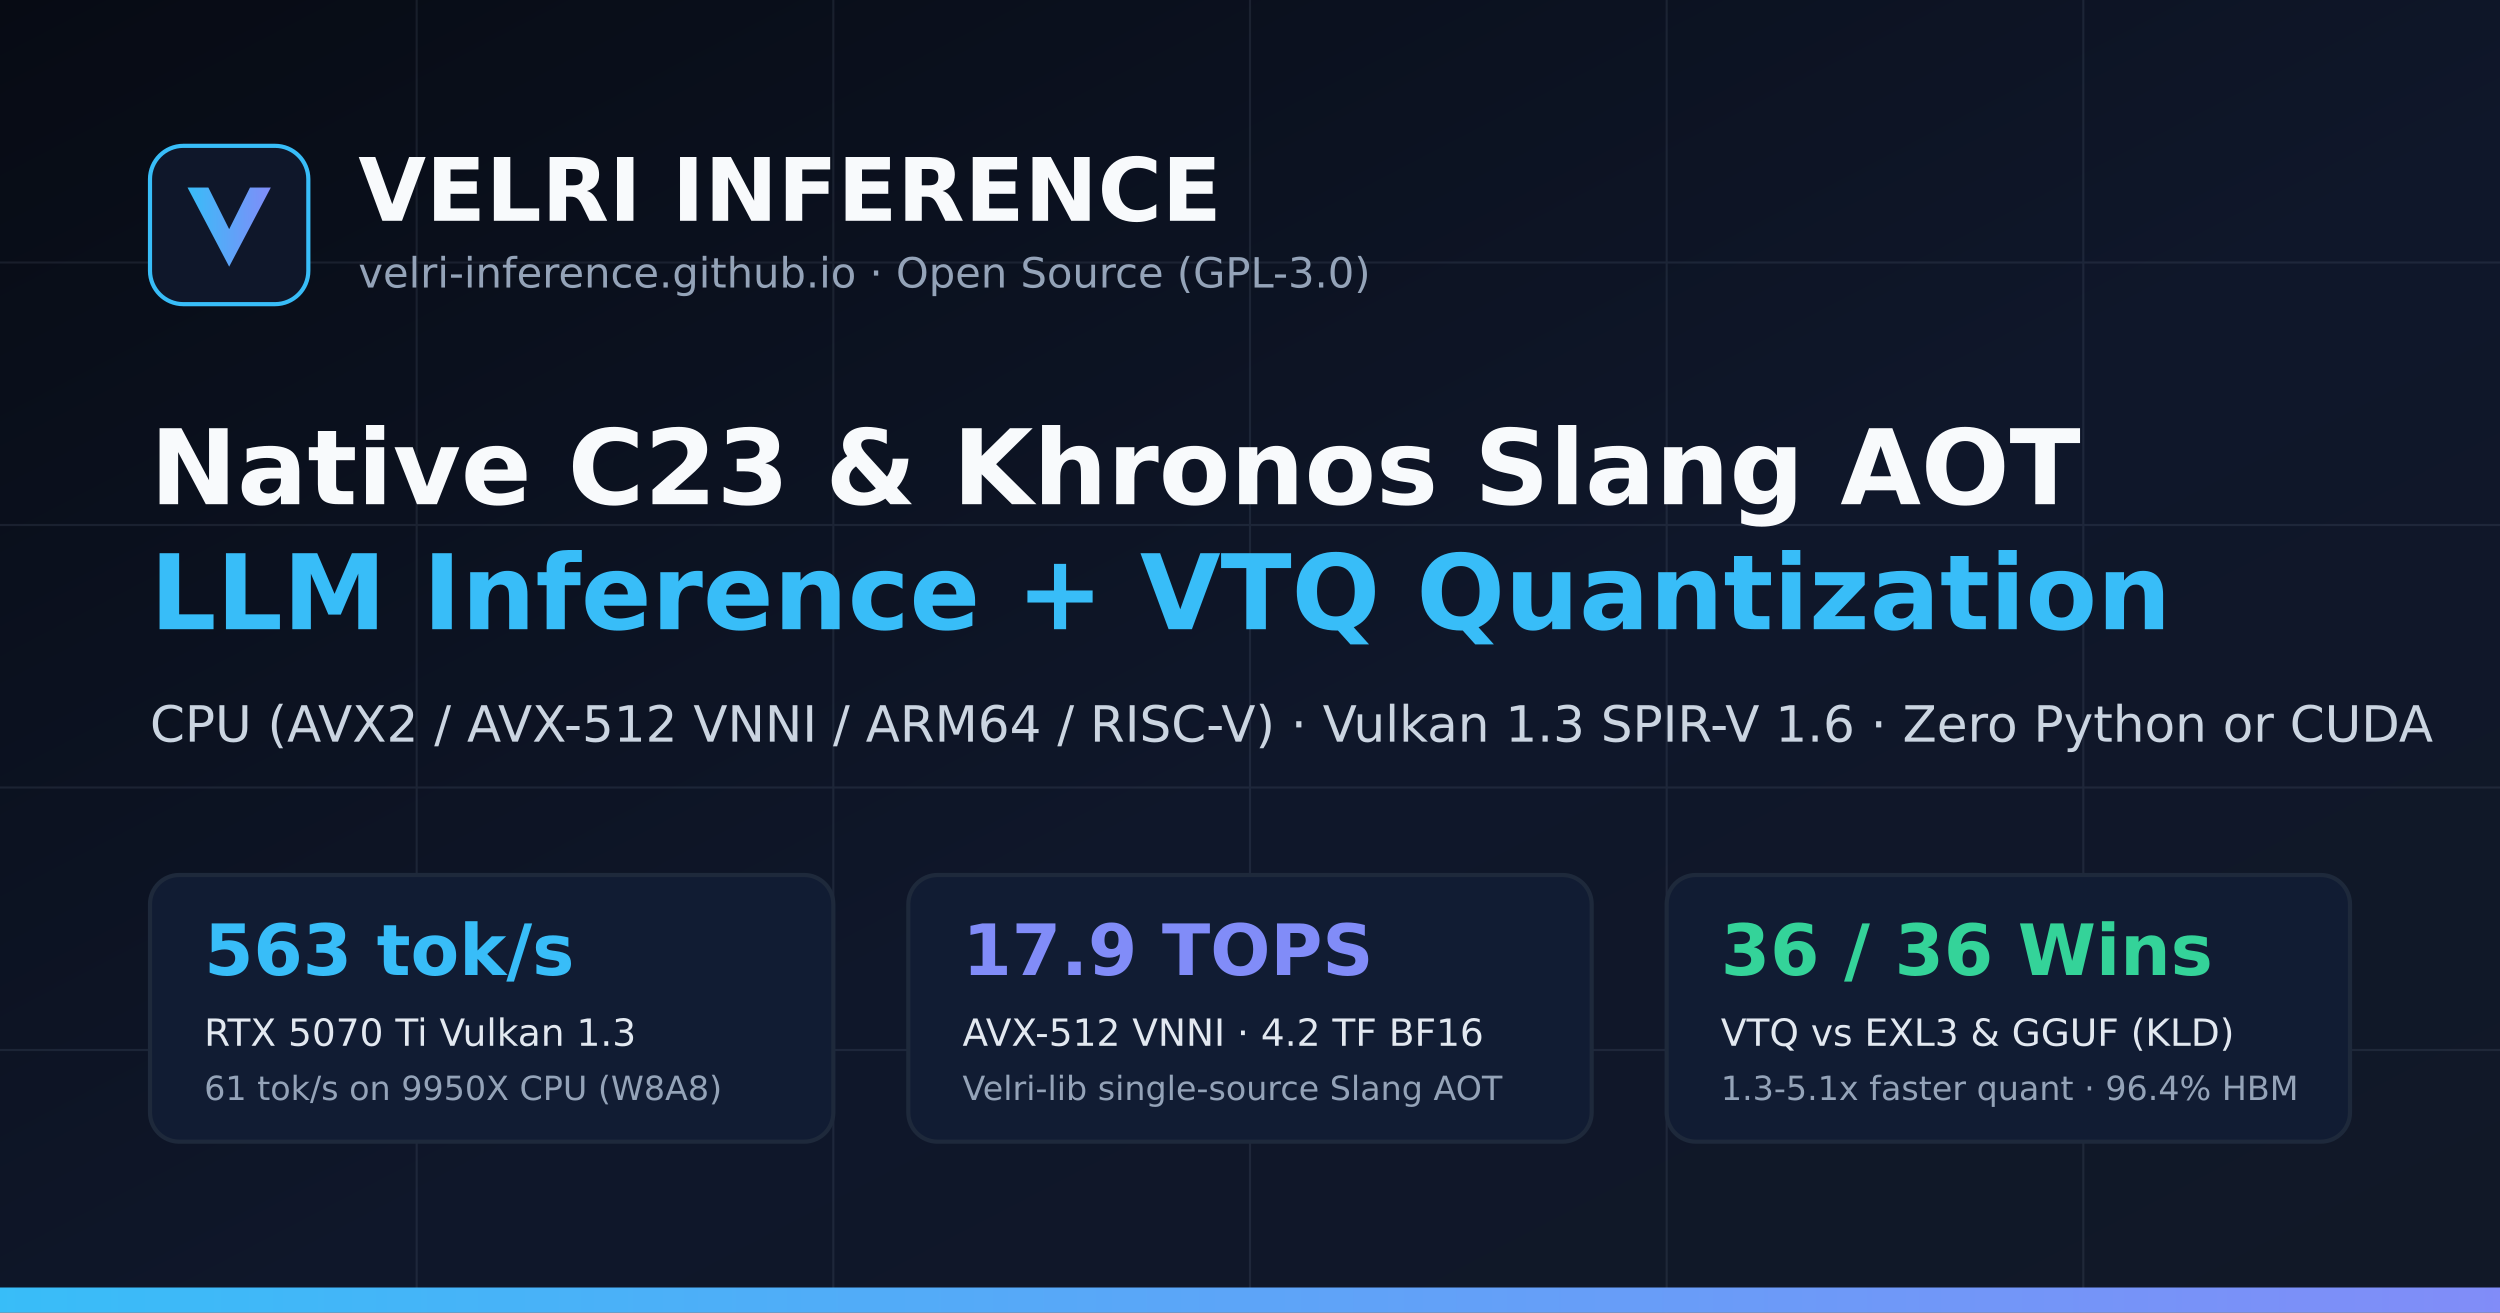
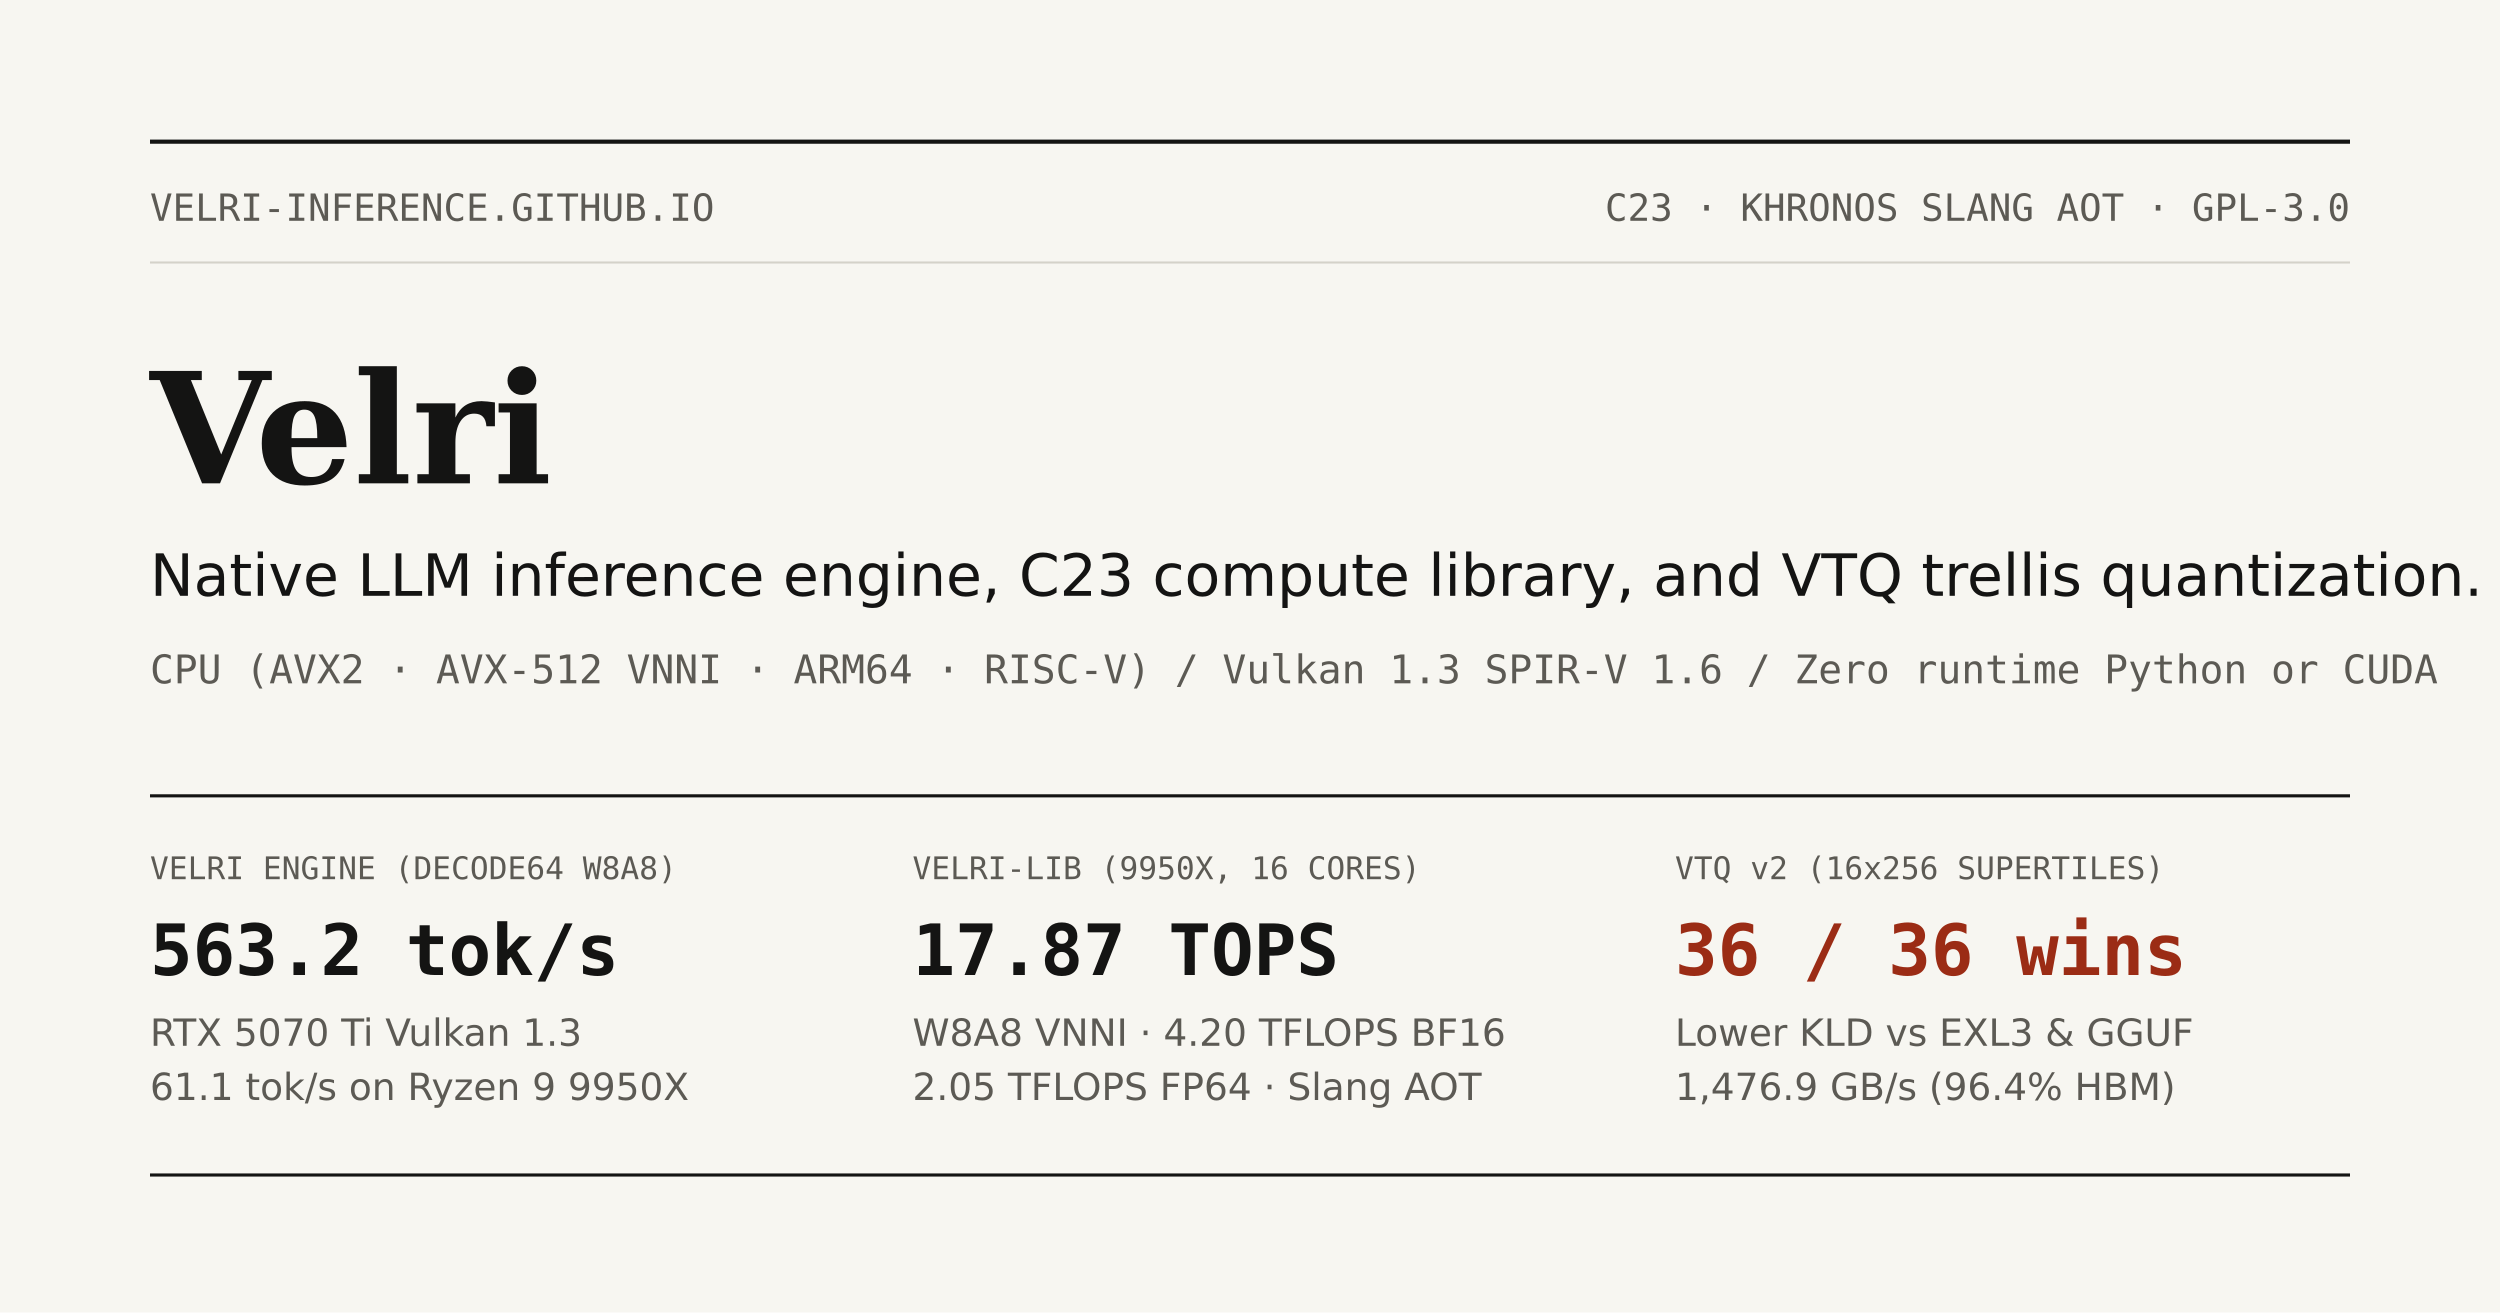
<svg xmlns="http://www.w3.org/2000/svg" width="1200" height="630" viewBox="0 0 1200 630">
-   <defs>
-     <linearGradient id="bg" x1="0" y1="0" x2="1" y2="1">
-       <stop offset="0%" stop-color="#070b14" />
-       <stop offset="55%" stop-color="#0f172a" />
-       <stop offset="100%" stop-color="#111827" />
-     </linearGradient>
-     <linearGradient id="accent" x1="0" y1="0" x2="1" y2="0">
-       <stop offset="0%" stop-color="#38bdf8" />
-       <stop offset="100%" stop-color="#818cf8" />
-     </linearGradient>
-   </defs>
-   <rect width="1200" height="630" fill="url(#bg)" />
-   <g opacity="0.12" stroke="#94a3b8" stroke-width="1">
-     <line x1="0" y1="126" x2="1200" y2="126" />
-     <line x1="0" y1="252" x2="1200" y2="252" />
-     <line x1="0" y1="378" x2="1200" y2="378" />
-     <line x1="0" y1="504" x2="1200" y2="504" />
-     <line x1="200" y1="0" x2="200" y2="630" />
-     <line x1="400" y1="0" x2="400" y2="630" />
-     <line x1="600" y1="0" x2="600" y2="630" />
-     <line x1="800" y1="0" x2="800" y2="630" />
-     <line x1="1000" y1="0" x2="1000" y2="630" />
-   </g>
-   <rect x="72" y="70" width="76" height="76" rx="16" fill="#0f172a" stroke="#38bdf8" stroke-width="2" />
-   <path d="M90 90 L110 128 L130 90 L120 90 L110 110 L100 90 Z" fill="url(#accent)" />
-   <text x="172" y="106" fill="#f8fafc" font-family="DejaVu Sans, Liberation Sans, sans-serif" font-size="42" font-weight="700">VELRI INFERENCE</text>
-   <text x="172" y="138" fill="#94a3b8" font-family="DejaVu Sans, Liberation Sans, sans-serif" font-size="20">velri-inference.github.io  ·  Open Source (GPL-3.0)</text>
-   <text x="72" y="242" fill="#f8fafc" font-family="DejaVu Sans, Liberation Sans, sans-serif" font-size="50" font-weight="700">Native C23 &amp; Khronos Slang AOT</text>
-   <text x="72" y="302" fill="#38bdf8" font-family="DejaVu Sans, Liberation Sans, sans-serif" font-size="50" font-weight="700">LLM Inference + VTQ Quantization</text>
-   <text x="72" y="356" fill="#cbd5e1" font-family="DejaVu Sans, Liberation Sans, sans-serif" font-size="24">CPU (AVX2 / AVX-512 VNNI / ARM64 / RISC-V)  ·  Vulkan 1.3 SPIR-V 1.6  ·  Zero Python or CUDA</text>
-   <rect x="72" y="420" width="328" height="128" rx="14" fill="#111c33" stroke="#1e293b" stroke-width="2" />
-   <text x="98" y="468" fill="#38bdf8" font-family="DejaVu Sans, Liberation Sans, sans-serif" font-size="34" font-weight="700">563 tok/s</text>
-   <text x="98" y="502" fill="#e2e8f0" font-family="DejaVu Sans, Liberation Sans, sans-serif" font-size="18">RTX 5070 Ti Vulkan 1.3</text>
-   <text x="98" y="528" fill="#94a3b8" font-family="DejaVu Sans, Liberation Sans, sans-serif" font-size="16">61 tok/s on 9950X CPU (W8A8)</text>
-   <rect x="436" y="420" width="328" height="128" rx="14" fill="#111c33" stroke="#1e293b" stroke-width="2" />
-   <text x="462" y="468" fill="#818cf8" font-family="DejaVu Sans, Liberation Sans, sans-serif" font-size="34" font-weight="700">17.9 TOPS</text>
-   <text x="462" y="502" fill="#e2e8f0" font-family="DejaVu Sans, Liberation Sans, sans-serif" font-size="18">AVX-512 VNNI · 4.2 TF BF16</text>
-   <text x="462" y="528" fill="#94a3b8" font-family="DejaVu Sans, Liberation Sans, sans-serif" font-size="16">Velri-lib single-source Slang AOT</text>
-   <rect x="800" y="420" width="328" height="128" rx="14" fill="#111c33" stroke="#1e293b" stroke-width="2" />
-   <text x="826" y="468" fill="#34d399" font-family="DejaVu Sans, Liberation Sans, sans-serif" font-size="34" font-weight="700">36 / 36 Wins</text>
-   <text x="826" y="502" fill="#e2e8f0" font-family="DejaVu Sans, Liberation Sans, sans-serif" font-size="18">VTQ vs EXL3 &amp; GGUF (KLD)</text>
-   <text x="826" y="528" fill="#94a3b8" font-family="DejaVu Sans, Liberation Sans, sans-serif" font-size="16">1.3-5.1x faster quant · 96.4% HBM</text>
-   <rect x="0" y="618" width="1200" height="12" fill="url(#accent)" />
+   <rect width="1200" height="630" fill="#f7f6f1" />
+   <line x1="72" y1="68" x2="1128" y2="68" stroke="#141413" stroke-width="2" />
+   <text x="72" y="106" fill="#5c5a54" font-family="DejaVu Sans Mono, Liberation Mono, monospace" font-size="18">VELRI-INFERENCE.GITHUB.IO</text>
+   <text x="1128" y="106" text-anchor="end" fill="#5c5a54" font-family="DejaVu Sans Mono, Liberation Mono, monospace" font-size="18">C23 · KHRONOS SLANG AOT · GPL-3.0</text>
+   <line x1="72" y1="126" x2="1128" y2="126" stroke="#d4d2c9" stroke-width="1" />
+   <text x="72" y="232" fill="#141413" font-family="DejaVu Serif, Liberation Serif, Georgia, serif" font-size="74" font-weight="700">Velri</text>
+   <text x="72" y="286" fill="#141413" font-family="DejaVu Sans, Liberation Sans, sans-serif" font-size="28">Native LLM inference engine, C23 compute library, and VTQ trellis quantization.</text>
+   <text x="72" y="328" fill="#5c5a54" font-family="DejaVu Sans Mono, Liberation Mono, monospace" font-size="19">CPU (AVX2 · AVX-512 VNNI · ARM64 · RISC-V)  /  Vulkan 1.3 SPIR-V 1.6  /  Zero runtime Python or CUDA</text>
+   <line x1="72" y1="382" x2="1128" y2="382" stroke="#141413" stroke-width="1.5" />
+   <text x="72" y="422" fill="#5c5a54" font-family="DejaVu Sans Mono, Liberation Mono, monospace" font-size="15">VELRI ENGINE (DECODE64 W8A8)</text>
+   <text x="72" y="468" fill="#141413" font-family="DejaVu Sans Mono, Liberation Mono, monospace" font-size="34" font-weight="700">563.2 tok/s</text>
+   <text x="72" y="502" fill="#5c5a54" font-family="DejaVu Sans, Liberation Sans, sans-serif" font-size="18">RTX 5070 Ti Vulkan 1.3</text>
+   <text x="72" y="528" fill="#5c5a54" font-family="DejaVu Sans, Liberation Sans, sans-serif" font-size="18">61.1 tok/s on Ryzen 9 9950X</text>
+   <text x="438" y="422" fill="#5c5a54" font-family="DejaVu Sans Mono, Liberation Mono, monospace" font-size="15">VELRI-LIB (9950X, 16 CORES)</text>
+   <text x="438" y="468" fill="#141413" font-family="DejaVu Sans Mono, Liberation Mono, monospace" font-size="34" font-weight="700">17.87 TOPS</text>
+   <text x="438" y="502" fill="#5c5a54" font-family="DejaVu Sans, Liberation Sans, sans-serif" font-size="18">W8A8 VNNI · 4.20 TFLOPS BF16</text>
+   <text x="438" y="528" fill="#5c5a54" font-family="DejaVu Sans, Liberation Sans, sans-serif" font-size="18">2.05 TFLOPS FP64 · Slang AOT</text>
+   <text x="804" y="422" fill="#5c5a54" font-family="DejaVu Sans Mono, Liberation Mono, monospace" font-size="15">VTQ v2 (16x256 SUPERTILES)</text>
+   <text x="804" y="468" fill="#9b2c15" font-family="DejaVu Sans Mono, Liberation Mono, monospace" font-size="34" font-weight="700">36 / 36 wins</text>
+   <text x="804" y="502" fill="#5c5a54" font-family="DejaVu Sans, Liberation Sans, sans-serif" font-size="18">Lower KLD vs EXL3 &amp; GGUF</text>
+   <text x="804" y="528" fill="#5c5a54" font-family="DejaVu Sans, Liberation Sans, sans-serif" font-size="18">1,476.9 GB/s (96.4% HBM)</text>
+   <line x1="72" y1="564" x2="1128" y2="564" stroke="#141413" stroke-width="1.5" />
</svg>
